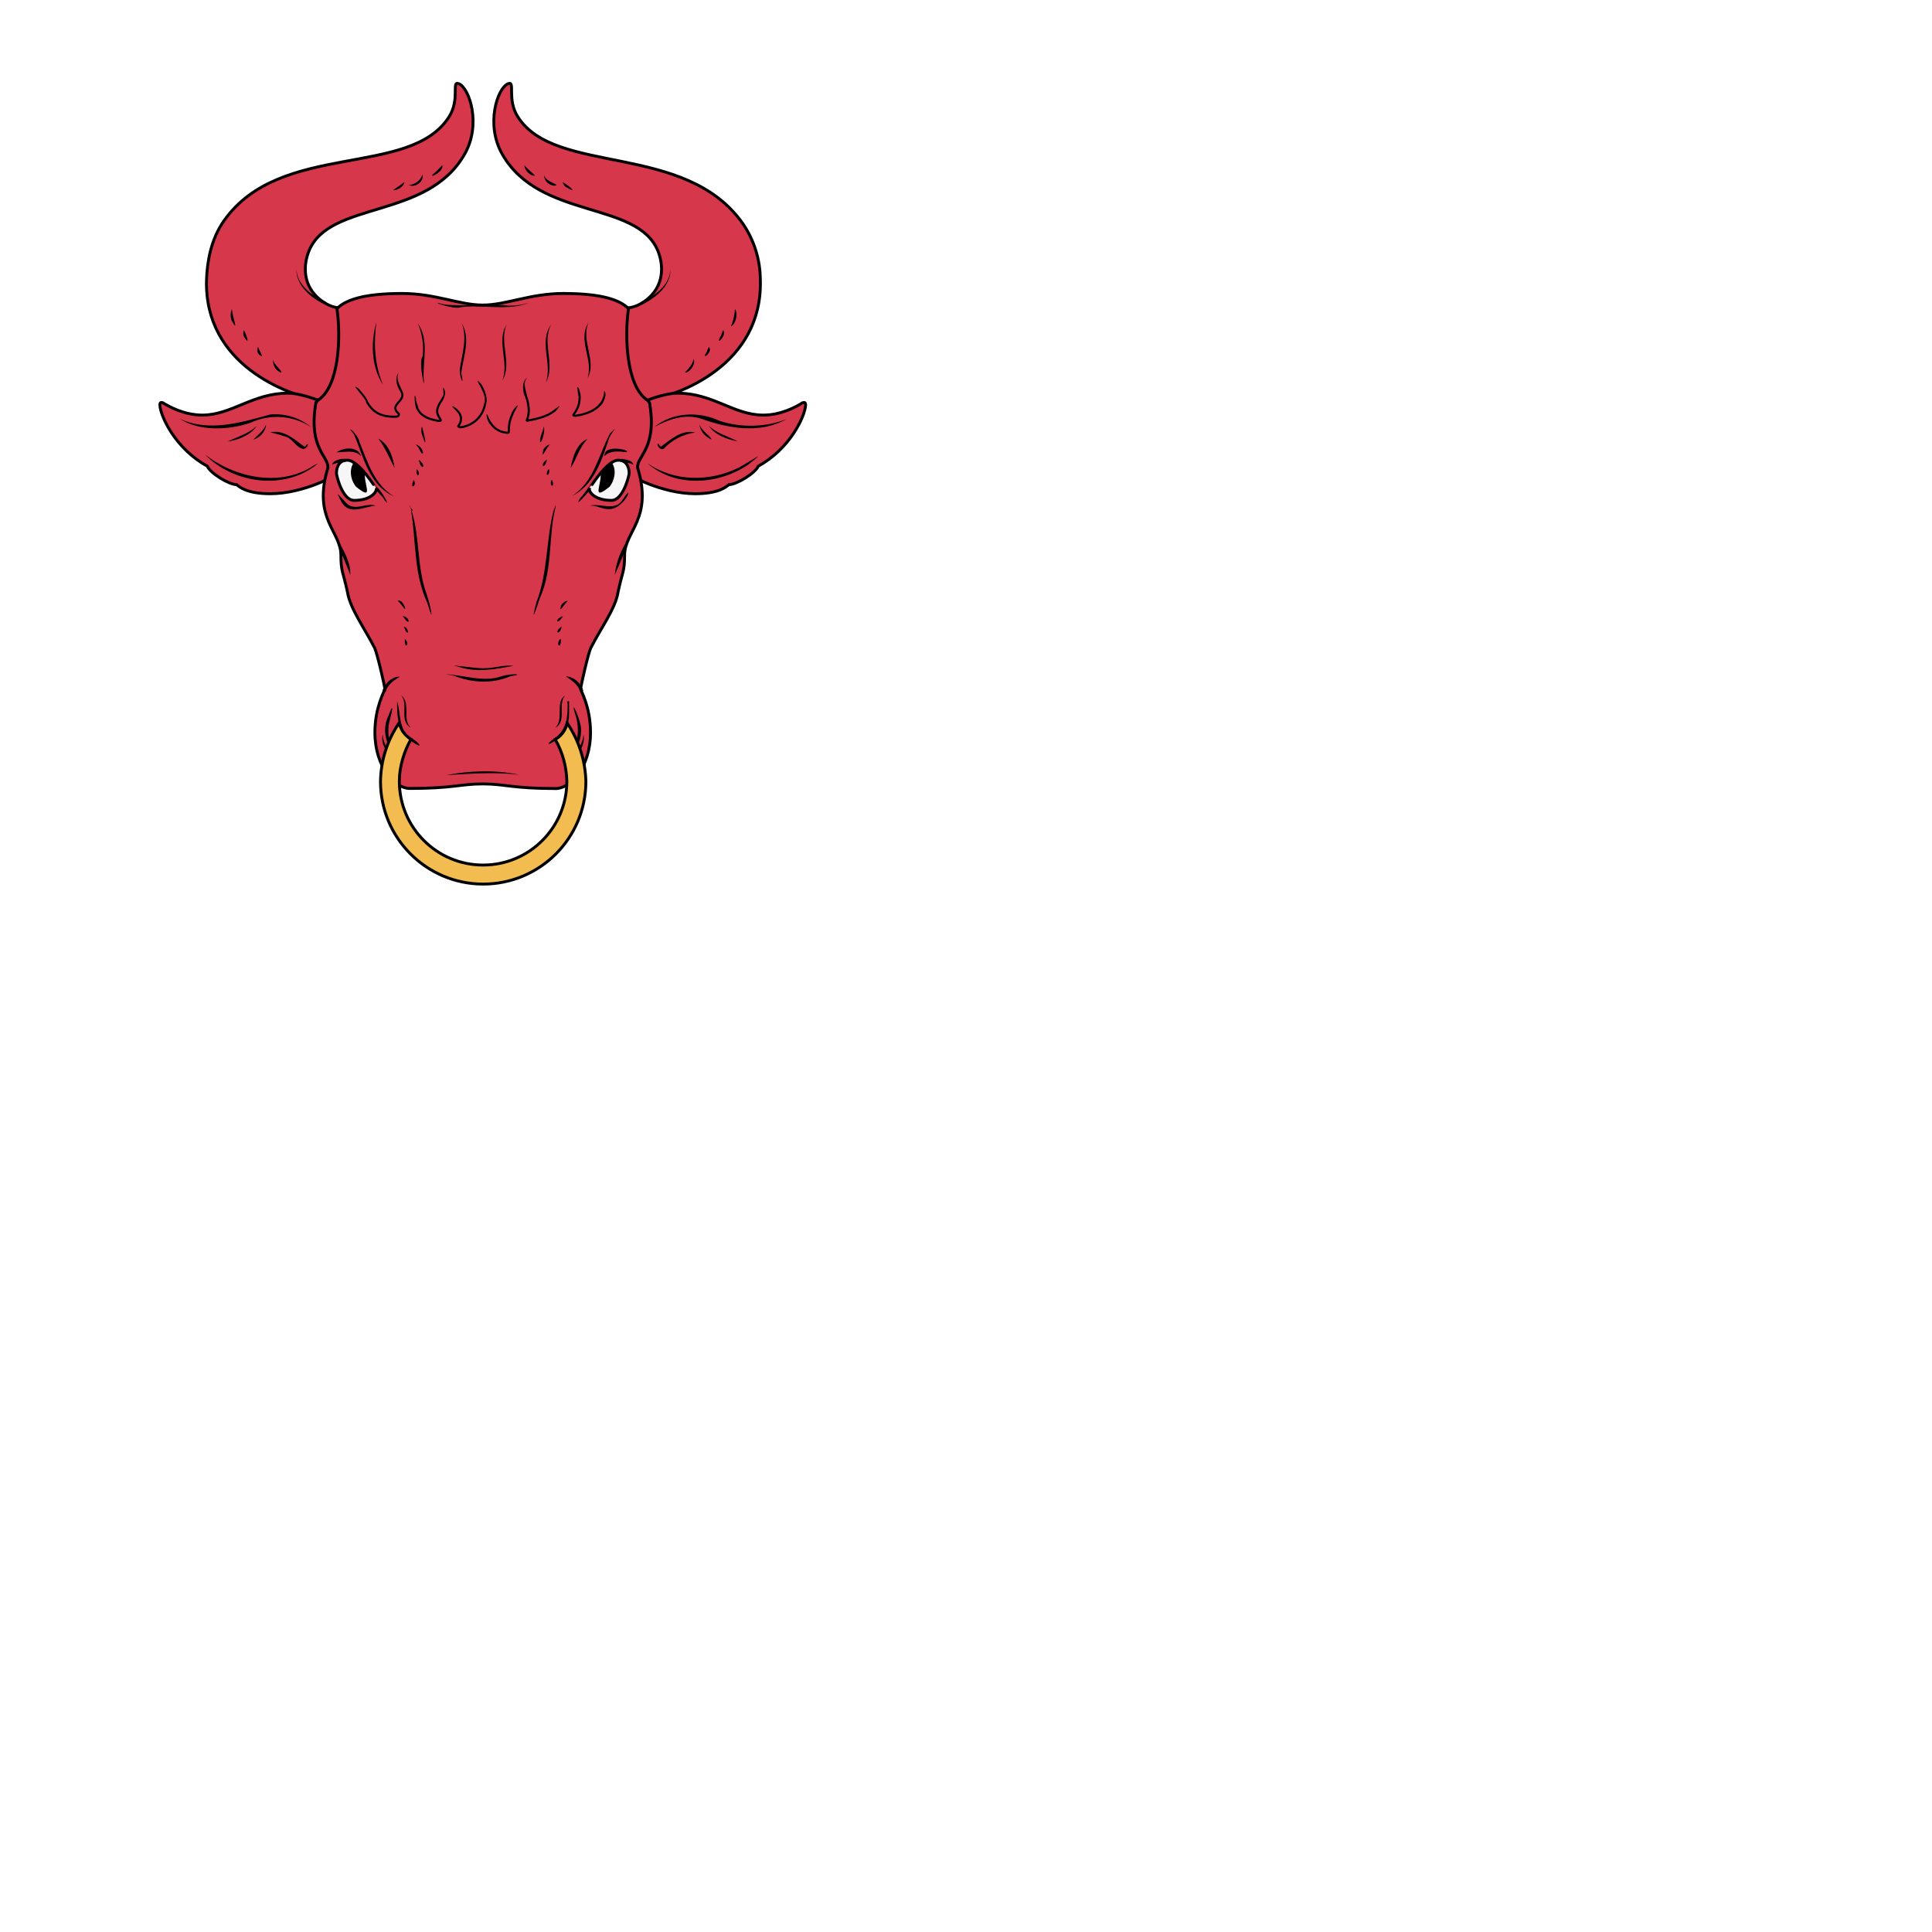
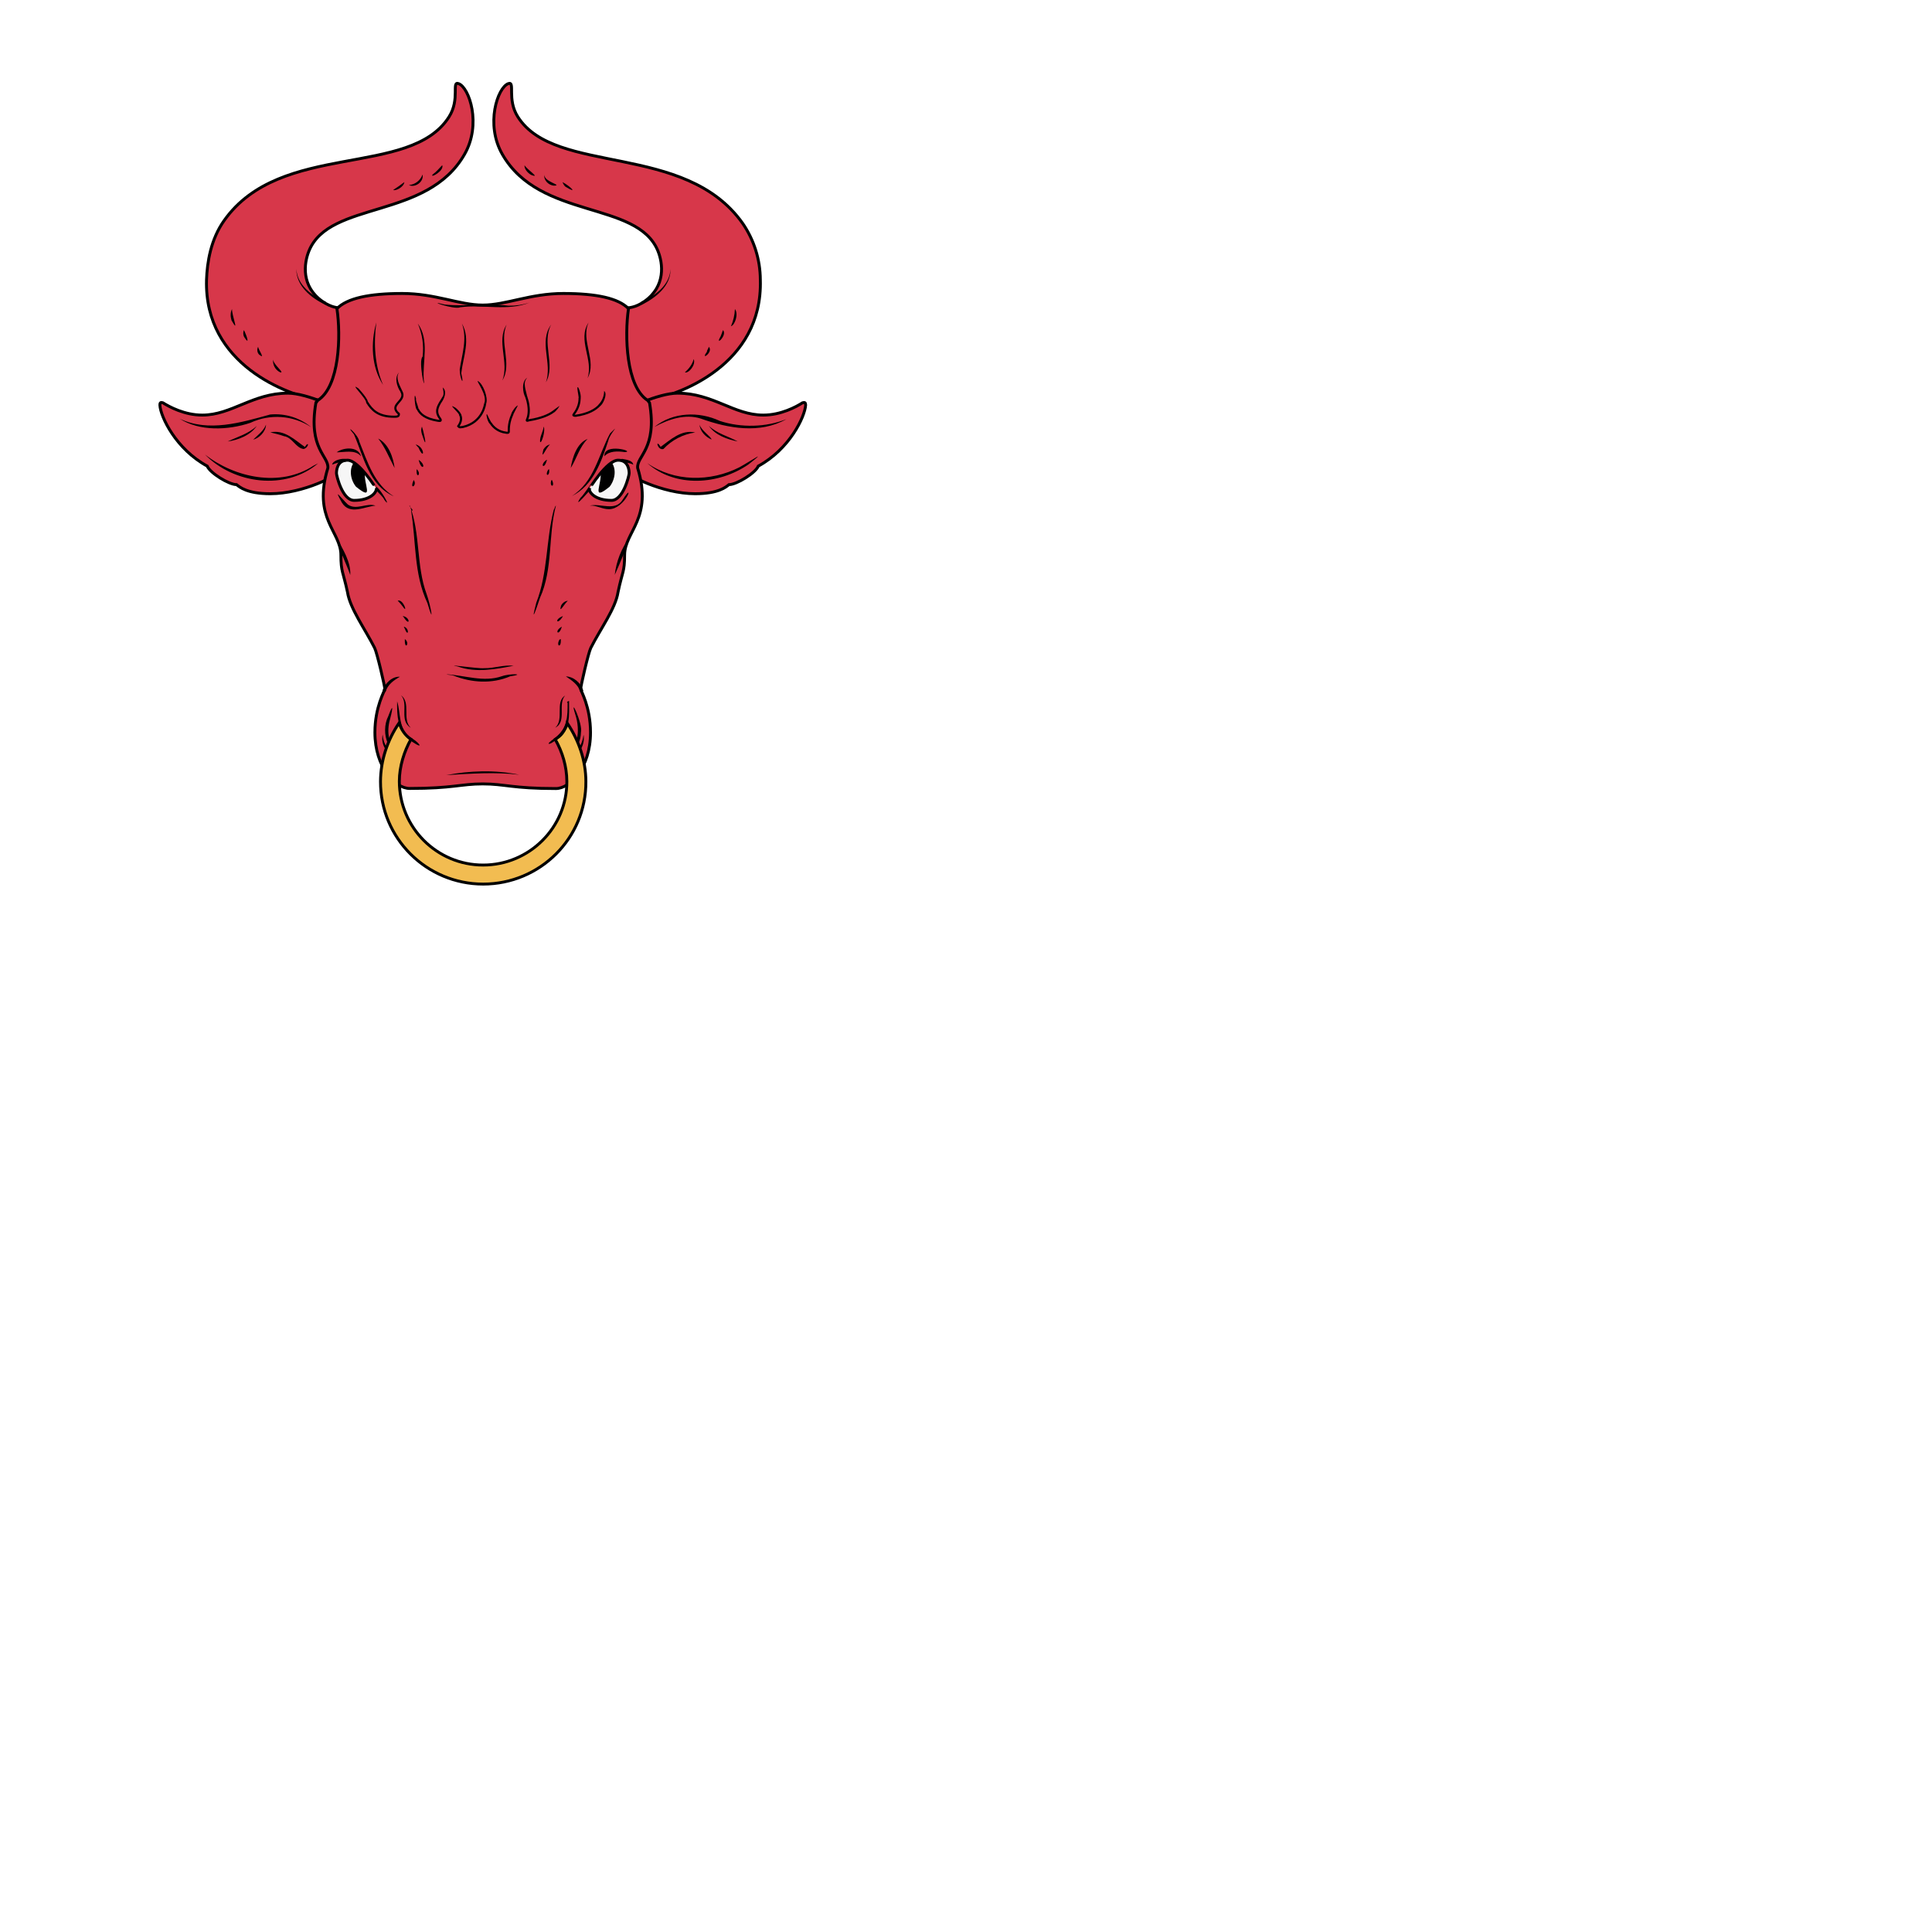
<svg xmlns="http://www.w3.org/2000/svg" fill="#d7374a" stroke="#000" viewBox="50 50 200 200">
  <g id="bullHeadCaboshed" stroke-width=".3">
    <path d="M111.33 86.02c1.3-.92 2.46-3.23 3.68-4.16 0 0 .76.01 1.7-.66 2.22-1.56 1.93-3.93 1.39-5.24-2.15-5.21-12.23-3.2-16.1-9.99-1.78-3.1-.49-6.9.61-7.31.77-.3-.17 1.61 1 3.44 3.89 6.1 17.3 2.58 23.27 11.02a10.4 10.4 0 011.83 5.84c.26 8.81-8.43 11.97-11.67 12.48-1.72 1.72-2.53-.01-4.2-.01m-24.08-5.41c-1.3-.92-2.45-3.23-3.68-4.16 0 0-.76.01-1.7-.66-2.22-1.56-1.93-3.93-1.39-5.24 2.15-5.21 12.23-3.2 16.1-9.99 1.78-3.1.49-6.9-.61-7.31-.77-.3.17 1.61-1 3.44-4.04 6.35-17.42 2.46-23.27 10.72-1.4 1.96-1.77 4.35-1.83 6.14-.26 8.81 8.44 11.97 11.67 12.48 1.72 1.72 2.53-.01 4.2-.01" />
    <path d="M114.73 92.4s3.4-1.7 5.41-1.7c3.65 0 5.83 2.27 8.87 2.27 1.83 0 3.4-.85 4.06-1.27.32-.09.3.03.33.23-.08 1.23-1.67 4.56-4.9 6.32-.28.7-2.24 1.92-3.04 1.92-.3.24-1.07.94-3.5.94-3.4 0-7.16-1.94-7.16-2.42M85.21 92.4s-3.4-1.7-5.4-1.7c-3.65 0-5.84 2.27-8.87 2.27-1.83 0-3.4-.85-4.07-1.27-.31-.09-.3.03-.32.23.07 1.23 1.67 4.56 4.9 6.32.28.7 2.23 1.92 3.04 1.92.3.24 1.07.94 3.5.94 3.4 0 7.16-1.94 7.16-2.42" />
    <path d="M82.7 91.7c-.82 4.79 1.36 5.5 1.24 6.75-1.6 5.22 1.35 6.57 1.35 9 0 1.78.22 1.69.68 3.84.26 1.7 1.8 3.79 2.81 5.78.25.5 1.06 3.97 1.06 4.27 0 .14-1.03 1.82-1.03 4.48 0 3.66 2.14 5.8 3.59 5.8 4.5 0 5.28-.47 7.57-.47 2.3 0 3.06.48 7.58.48 1.45 0 3.58-2.15 3.58-5.8 0-2.67-1.02-4.35-1.02-4.49 0-.3.8-3.78 1.05-4.27 1.01-2 2.56-4.07 2.82-5.78.45-2.15.68-2.06.68-3.84 0-2.43 2.96-3.77 1.35-9-.14-1.25 2.06-1.95 1.23-6.75l-.19-.25c-2.25-1.44-2.4-6.7-1.99-9.5-1.04-1.08-3.32-1.57-6.75-1.57s-5.92 1.2-8.34 1.2c-2.41 0-4.9-1.2-8.33-1.2s-5.71.49-6.76 1.57c.42 2.8.28 8.06-1.99 9.5l-.18.25z" />
+     <path fill="#F2BC51" d="m 108.72,124.86 c -0.13,0.71 -0.84,1.42 -1.24,1.68 0.75,1.32 1.19,2.81 1.2,4.34 0.026,4.78 -3.88,8.67 -8.67,8.67 -4.78,0 -8.67,-3.88 -8.67,-8.67 0,-1.55 0.5,-3.1 1.2,-4.35 -0.63,-0.42 -1.02,-1.04 -1.22,-1.7 -1.22,1.785 -1.92,3.89 -1.93,6.06 -0.02,5.87 4.75,10.63 10.63,10.63 5.87,0 10.67,-4.75 10.63,-10.63 -0.01,-2.15 -0.72,-4.24 -1.93,-6.03 z" />
    <path fill="#F6F6F6" d="M111 100.6c0 .43.68 1.2 2.3 1.2 1.22 0 1.83-2.59 1.83-2.8 0-.22-.03-1.36-1.13-1.36-1.2-.01-3 2.99-3 2.96zm-22.04 0c0 .43-.68 1.2-2.3 1.2-1.23 0-1.83-2.59-1.83-2.8 0-.22.03-1.36 1.13-1.36 1.19-.01 3 2.99 3 2.96z" />
    <path fill="none" stroke-width=".22" d="M112.08 91.93c-.42.47-1.18.92-2.48 1.11-.23.01-.3-.05-.2-.17.47-.6.6-1.19.6-1.67m-2.7 1.4c-.52.38-1.3.7-2.5.9-.16.04-.35.14-.23-.1.42-1-.09-2.3-.09-2.3m-1.43 1.75c-.23.5-.4 1.1-.38 1.77.01.21-.09.21-.34.16a2.14 2.14 0 01-1.55-1m-.56-2s-.2 1.93-2.3 2.42c-.2.01-.34.1-.48-.08.34-.49.35-.87.18-1.2m-2-1.34c-.3.52-.62 1.05-.05 1.77.16.26-.05.24-.28.2-1.27-.22-1.8-.68-2.05-1.21m-1.7-1.83c.62 1.03-1.41 1.35-.25 2.33.03.29-.2.3-.49.3-1.68 0-2.32-.72-2.8-1.5" />
-     <path fill="#F2BC51" d="M108.72 124.86l-.12.38a2.54 2.54 0 01-.59.9c-.17.17-.36.3-.53.4a9.2 9.2 0 011.2 4.34 8.67 8.67 0 11-17.34 0c0-1.55.5-3.1 1.2-4.35a3 3 0 01-.84-.8 3.09 3.09 0 01-.38-.9 10.97 10.97 0 00-1.93 6.06 10.63 10.63 0 1021.26 0 11.3 11.3 0 00-1.93-6.03z" />
    <g fill="#000" stroke="none">
      <path d="M95.78 67.1c.23.58-1.3 1.41-1 .97.39-.28.68-.64 1-.97zm-2.04.97c.16.73-.75 1.4-1.41 1.09a1.65 1.65 0 001.41-1.09zm-1.88.78c-.07.53-.9.93-1.16.82.4-.27.79-.53 1.16-.82zM74.02 81.99c-.03.68.8 2.66-.05 1.18-.12-.38-.14-.82.05-1.18zm1.23 2.18c.28.54.67 1.72.01.69a.87.87 0 01-.01-.69zm1.47 1.73c.02.31.8 1.35.12.82-.22-.2-.26-.56-.12-.82zm1.56 1.27c-.09.5 1.32 1.53.7 1.36a1.3 1.3 0 01-.7-1.36zm5.36-5.65c-1.44-.67-3-1.95-2.96-3.68.08 1.68 1.64 2.82 3.07 3.41l-.07.17zM104.3 67.1c.19.4 1.77 1.43.67 1-.34-.2-.71-.6-.67-1zm2.06.97c-.1.76 1.98 1.11.98 1.15-.55-.04-1.1-.58-.98-1.15zm1.87.78c.81.43 1.68 1.31.31.48-.15-.12-.24-.3-.31-.48zm17.85 13.14c.4.55-.02 1.68-.41 1.78a5 5 0 00.41-1.78zm-1.24 2.18c.5.53-.89 1.76-.25.67.09-.22.18-.45.25-.67zm-1.47 1.73c.54.54-.94 1.53-.19.52 0-.19.17-.34.19-.52zm-1.56 1.27c.25.6-.52 1.5-.91 1.38.4-.37.78-.83.91-1.38zm-5.47-5.91c1.43-.6 3-1.72 3.07-3.41.05 1.74-1.54 2.99-2.96 3.69l-.07-.17zm-20.51 8.85c.53.44.07 1.3-.13 1.55l-.19-.11s.16-.23.36-.58c.1-.25 0-.64-.04-.86zm8.75-1.01c-.5.53-.16 1.18.01 2 0 .04-.16.04-.18.08-.3-.47-.46-1.7.17-2.08zm5.48 32.5c-.2-.74-.92-1.2-1.48-1.58.83.03 1.57.7 1.81 1.49l-.17.05zm-6.89-2.68c-1.9.36-3.87.75-5.77.08-1.61-.33 2.07.25 2.74.17 1.02.02 2-.37 3.03-.25zm1.68-37.61c-2.3.95-4.81.17-7.2.5-.65.29-3.73-.83-1.64-.29 2.2.25 4.42-.17 6.62.13.75.01 1.5-.1 2.22-.34zm4.06 41.29c-.01 1.25.19 3.11-1.19 3.93-.4.18-.57.43-.87.47-.23.03.28-.39.46-.5 1.47-.99 1.45-2.41 1.45-3.75-.21-.02.18-.27.15-.15z" />
      <path d="M108.5 122c-.81.91.22 2.7-1.02 3.33.95-.87-.06-2.64 1.02-3.33zm9.24-27.8c1.92-1.55 4.6-1.64 6.79-.62 2.22.72 4.77.65 6.88-.19-2.73 1.55-6.03.96-8.84-.05-1.63-.54-3.41.08-4.83.86zm4.23.57a5.56 5.56 0 00-3.29 1.71c-.63.19-.87-1.15-.29-.22.95-.68 2.14-1.83 3.57-1.49zM117 97.94c2.8 1.96 6.54 1.95 9.53.44 1.33-.73 3.03-1.94.96-.31-3.07 2.12-7.57 2.45-10.49-.13zm-7.33 28.7c.27-.83.14-1.91-.11-2.66-.68-2.16.8.93.58 1.84-.01.35-.08.82-.28 1.17zm.32.71c.23-.4.37-.86.42-1.29.1.5-.03 1.08-.3 1.53zm-6.24 2.85c-2.52-.3-5.03-.11-7.55.04 2.42-.47 5.07-.56 7.55-.04zm3.8-27.86c-.83 3.13-.28 6.54-1.66 9.57-.38 1.17-1 2.9-.37.47 1.2-3.07.99-6.44 1.8-9.59.1-.12.1-.35.23-.45zm3.51 0c1.11-.27 2.65.65 3.41-.63 1.31-2.06.27 1-1.43 1-.69.01-1.35-.43-1.98-.37zm4.1 3.31c-.4 1.3-.98 2.66-1.52 3.86a7.93 7.93 0 011.52-3.86zm-2.59-8.42c-.11-1.44 3.31-.47 2.09-.43-.71-.11-1.6-.13-2.09.43zm-3.4 4.14c2.33-1.45 2.78-4.27 3.98-6.5 1.2-1.2-.07.09-.17.72-.74 2.23-1.56 4.67-3.81 5.78zm-2.89-7.21c.22.4-.24 1.84-.37 1.58-.05-.56.32-1.03.37-1.58zm.66 1.86c-.4.26-1 1.83-.69.52.15-.25.4-.49.69-.52zm-.32 1.58c-.27 1.11-.8.55-.05.01zm.22.97c.12.78-.5.77-.1.07a.24.24 0 01.1-.07zm.3 1.12c.37.8-.3.76-.07.04l.03-.03zm1.02 15.18c-.29 1.07-.87.5 0 0zm-.11 1.29c.08 1-.52.73-.14.07a.22.22 0 01.14-.07zm.73-3.96c-.31.22-.97 1.45-.7.5.13-.27.42-.5.7-.5zm-.5 1.58c-.58 1-.97.38-.04.01h.04zm.8-15.33c.18-1.12.66-2.61 1.75-3.01-.84.82-1.14 2.04-1.75 3.01zm-19.49 23.07c.22-.76 1.02-1.53 1.81-1.46-.63.35-1.28.82-1.48 1.55 0 .12-.34-.22-.33-.09zm6.61-1.72c1.91.1 3.85.86 5.76.2.8-.29 2.58-.25.86.01-1.9.81-3.99.67-5.87-.07-.24-.09-.54-.06-.75-.14zm-5.09 2.8c.38 1.13.11 2.9 1.36 3.74.73.33 1.64 1.4.2.45-1.58-1.05-1.57-2.76-1.56-4.19z" />
      <path d="M91.52 121.98c1.05.79.07 2.46 1 3.36-1.25-.75-.18-2.44-1-3.36zM82.2 94.21a6.47 6.47 0 00-6.28-.44c-2.32.78-5.28.89-7.33-.43 3 1.43 6.35.4 9.38-.43a5.8 5.8 0 014.23 1.3zm-4.22.55c1.48-.33 2.59.83 3.58 1.51.45-.7.44.03-.11.21-.83-.08-1.16-1.2-2.06-1.33-.42-.16-1.04-.3-1.41-.39zm4.97 3.19c-3.37 2.87-8.74 2.16-11.73-.9 3.03 2.38 7.76 3.44 11.23 1.16l.51-.26zm7.2 28.99c-.4-.82-.37-2 .03-2.77.64-1.72.44-.57.12.58-.13.59-.15 1.3.05 1.9zm-.22.66a2.02 2.02 0 01-.32-1.56c.04.5.19.97.44 1.36zm2.49-25.26c1.12 2.9.65 6.2 1.74 9.15.42 1.17.85 3.55.09.95-1.43-3.03-1.17-6.42-1.7-9.62.52.18-.37-.52-.13-.48zm-3.53 0c-1.17.1-2.68 1.02-3.5-.31-.91-1.65-.14-.53.62.2.88.63 1.97-.22 2.88.12zm-4.09 3.31c.69 1.13 1.54 2.57 1.46 3.87-.47-1.3-1.12-2.56-1.46-3.87zm2.58-8.41c-.63-.75-1.76-.4-2.53-.42.7-.52 2.23-.65 2.53.42zm3.39 4.14c-2.59-1.15-3.13-4.12-4.13-6.42-1.07-1.26.47.05.55.74.84 2.08 1.56 4.47 3.58 5.68zm2.91-7.22c.12.31.54 2.16.24 1.48-.14-.48-.46-.98-.24-1.48zm-.66 1.85c.99.23.94 1.79.31.34-.11-.1-.2-.24-.31-.34zm.32 1.59c.91.63.3 1.28 0 0zm-.22.97c.57.45-.03 1.08.01.13zm-.3 1.12c.43.55-.45 1.1-.03.09.05 0-.02-.1.03-.09zm19.33-.84c.25 1.15-1.06 3.16.95 1.54.56-.7.77-1.86.16-2.59M87.8 98.85c-.25 1.15 1.06 3.16-.95 1.53-.57-.7-.76-1.84-.17-2.58m5.12 17.07c.62.16.47 1.16.12.25l-.06-.12zm.1 1.28c.6.43-.04 1.24.01.04v-.04zm-.73-3.97c.59-.2 1.08 1.43.55.64a5.61 5.61 0 00-.55-.64zm.5 1.59c.83.1.8 1.2.12.12a.46.46 0 00-.12-.12zm-.82-15.32c-.54-1.02-1-2.19-1.7-3.05 1.08.54 1.56 1.95 1.7 3.05zm.61-7.88c-.37-.55-.67-1.48-.15-2.02-.43.6.13 1.43.33 1.92zm8.66 1.2c.4-.83-.9-2.45-.65-2.32.49.21 1.09 1.67.86 2.33-.04.11-.1-.05-.21-.01zm-6.87-8.28c1.24 1.75.47 3.88.62 5.82.18 1.46-.6-1.93-.12-2.4a6.63 6.63 0 00-.5-3.42zm4.57 0c.93 1.66.12 3.44-.07 5.15.36 1.57-.18.48-.16-.4.24-1.58.8-3.16.23-4.75zm-8.86-.11c-.3 2.16-.17 4.5.7 6.47-1.23-1.87-1.3-4.38-.7-6.47zm18.1.22c-1.03 1.88.48 4.16-.55 5.98.7-1.95-.77-4.2.55-5.98zm-4.61 0c-.82 1.8.62 4.07-.45 5.79.74-1.86-.66-4.1.45-5.79zm8.48-.22c-.85 1.88.9 4-.11 5.77.65-1.91-1.08-3.94.11-5.77zm4.62 14.73c-.41-.32-2.27-.29-1.16-.61.37.07 1.13.15 1.16.61zm-4.34 2.47s-2.01 2.35-1.12.95c.2-.14.84-1.09.84-1.09zM84.38 98.1c.12-.66 2.03-.81 1.4-.3-.49-.02-1 .14-1.4.3zm4.6 2.31c.5.3 1.58 2.34.82 1.35-.18-.39-.56-.65-1-1.17z" />
      <path d="M76.58 94.09c-.65.97-1.94 1.47-3.01 1.61 1.02-.48 2.19-.81 3.01-1.61zm.96-.13c-.03.72-.7 1.4-1.33 1.55.48-.47 1.07-.9 1.33-1.55zm45.84.12c.83.8 2.05 1.1 2.99 1.62-1.1-.22-2.33-.65-2.99-1.62zm-.96-.12c.17.6 1.2 1.25 1.24 1.54-.62-.26-1.2-.86-1.24-1.54zM109.9 91.2c.03-.14-.27-1.37-.04-1.08.15.2.48 1.46.04 1.08zm2.64-.73c.42.33-.2 1.52-.42 1.55-.05 0-.14-.02-.14-.16a2 2 0 00.56-1.39zM107.93 92c-.21.42-.57.7-.57.7l-.14-.18s.34-.26.72-.52zm-7.24 1.85c-.3-.25-.49-1.57-.12-.65.05.17.64.96.12.65zm-3.15-.87c-.06-.31-1.29-1.3-.42-.79.21.12.97.93.42.79zm-4.41-.59c-.22-.28-.3-2.16-.06-1.11-.1.27.55 1.34.06 1.11zm-5.22-.69c.04-.46-1.87-2.23-.79-1.48.27.29 1.38 1.56.79 1.48zm15.7.27c-.2.36-.36.73-.48.94l-.2-.08c.13-.35.5-.82.68-.86z" />
    </g>
  </g>
</svg>
